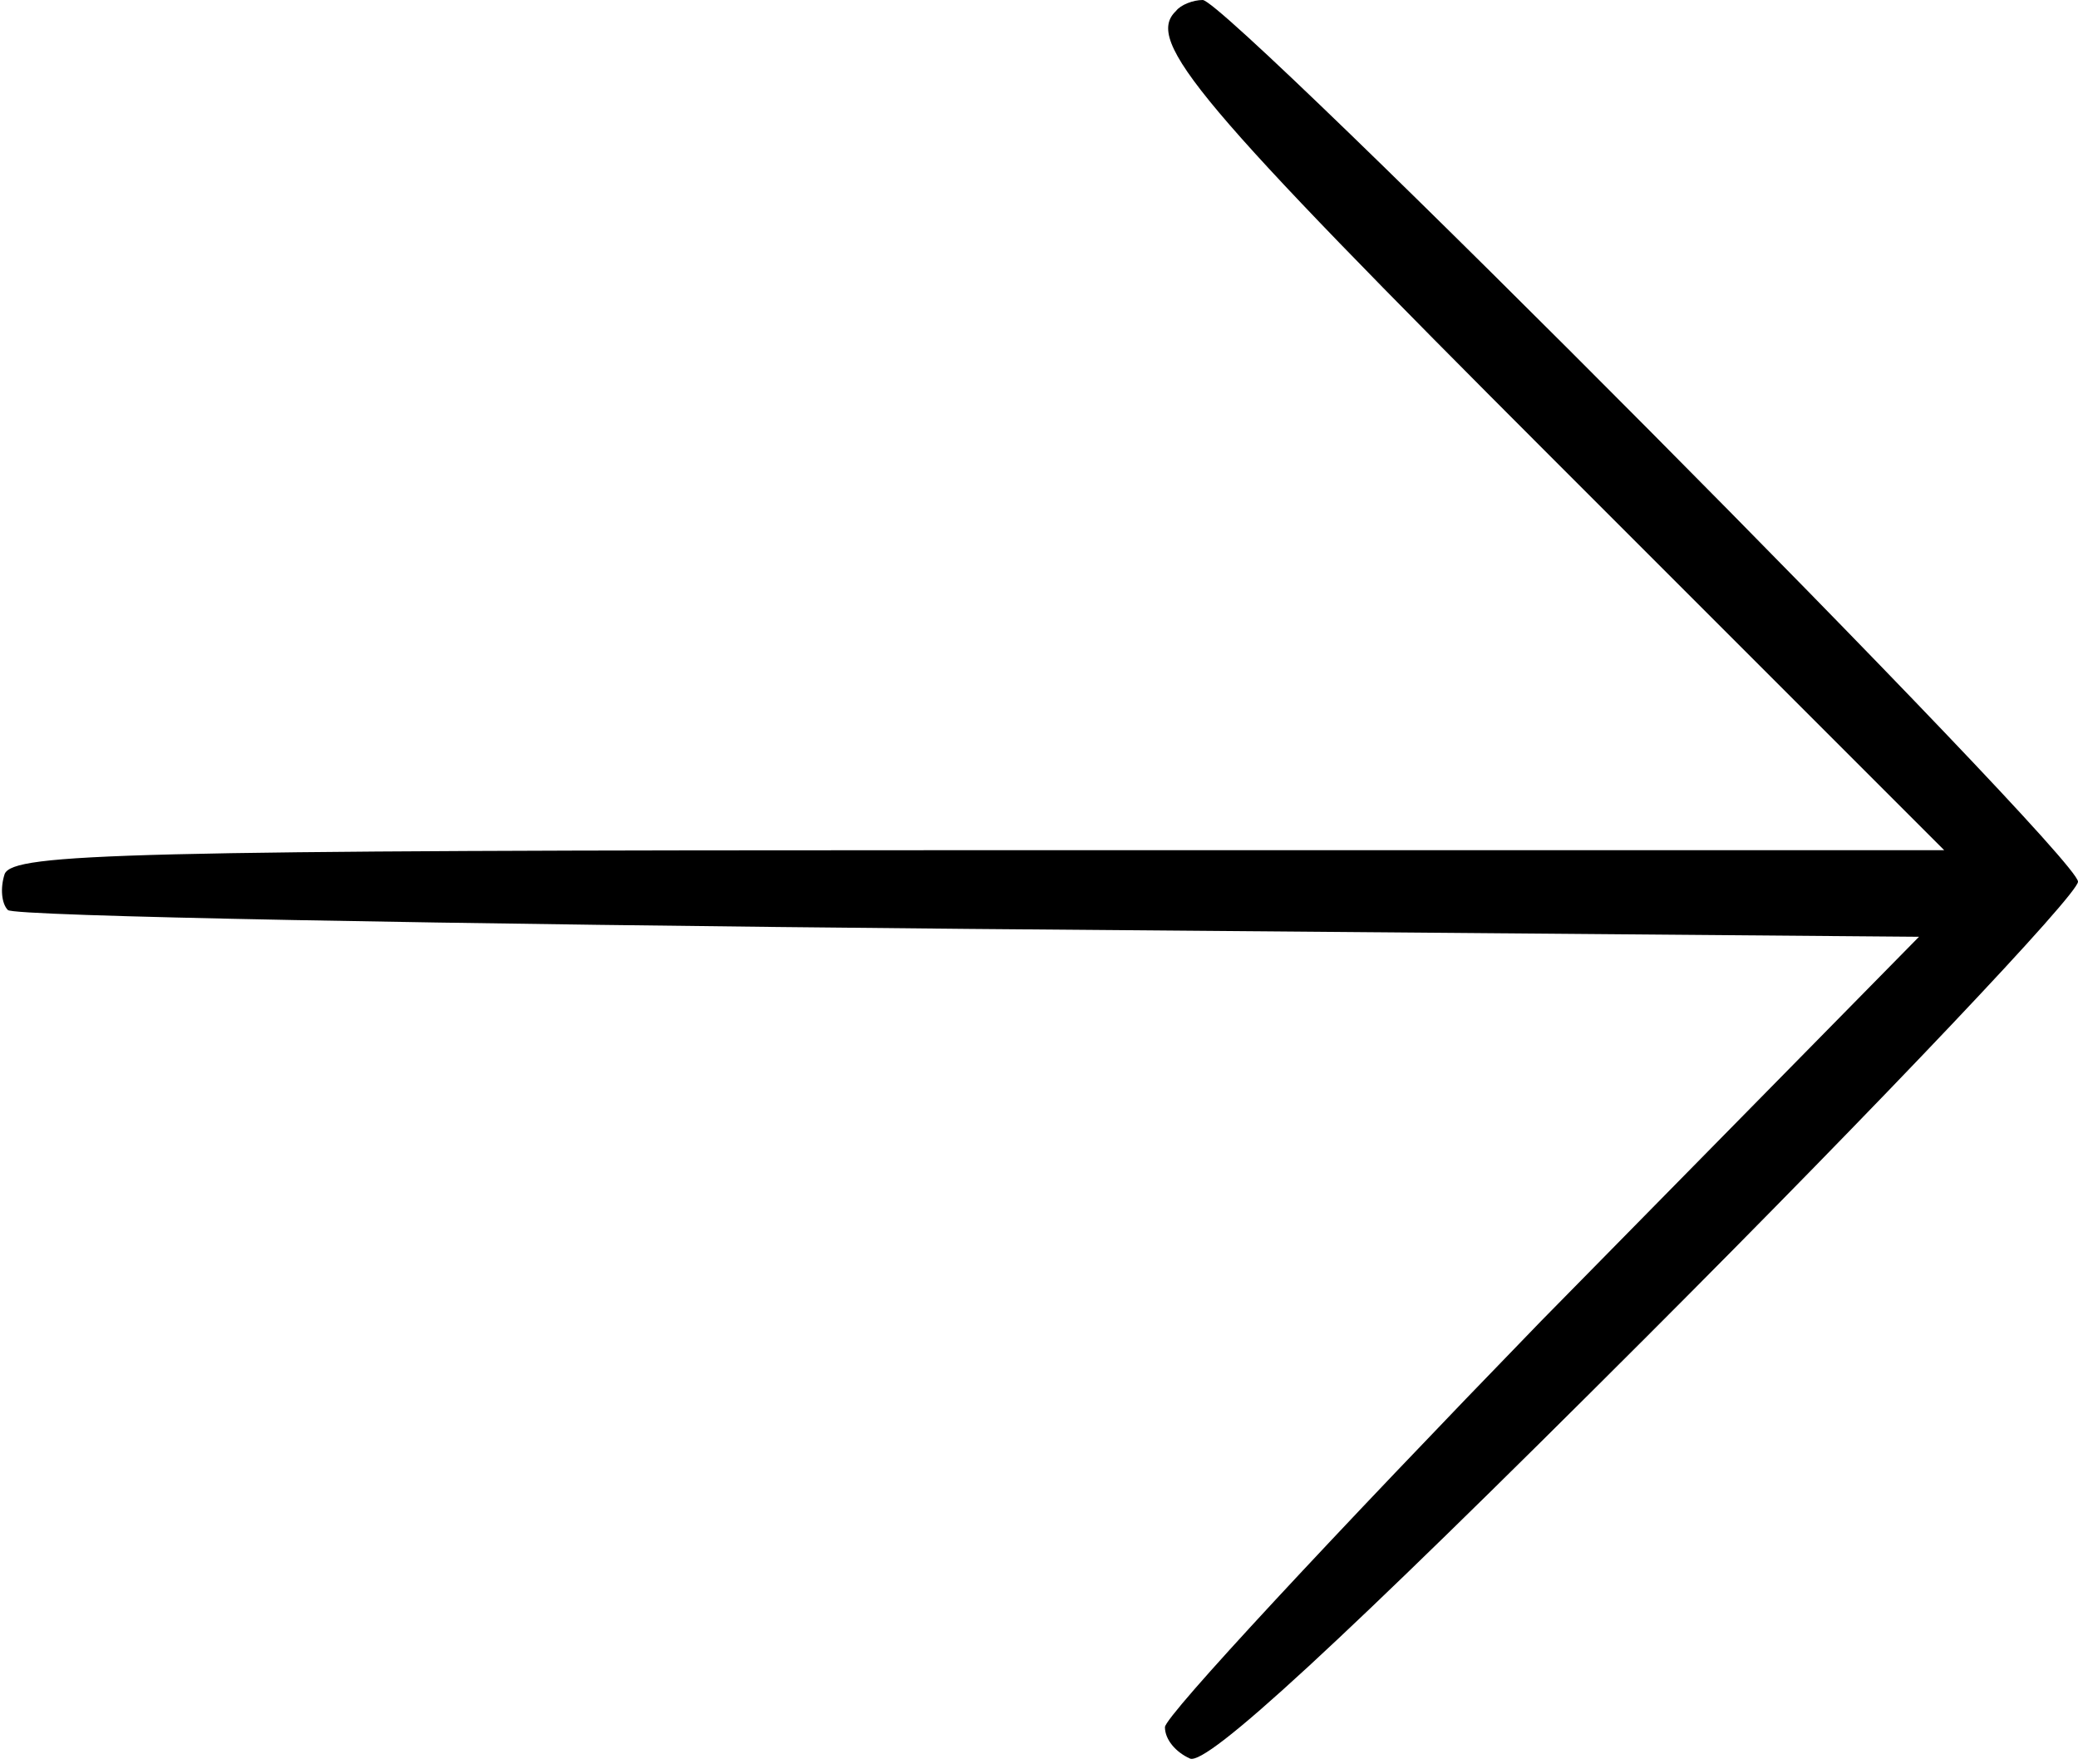
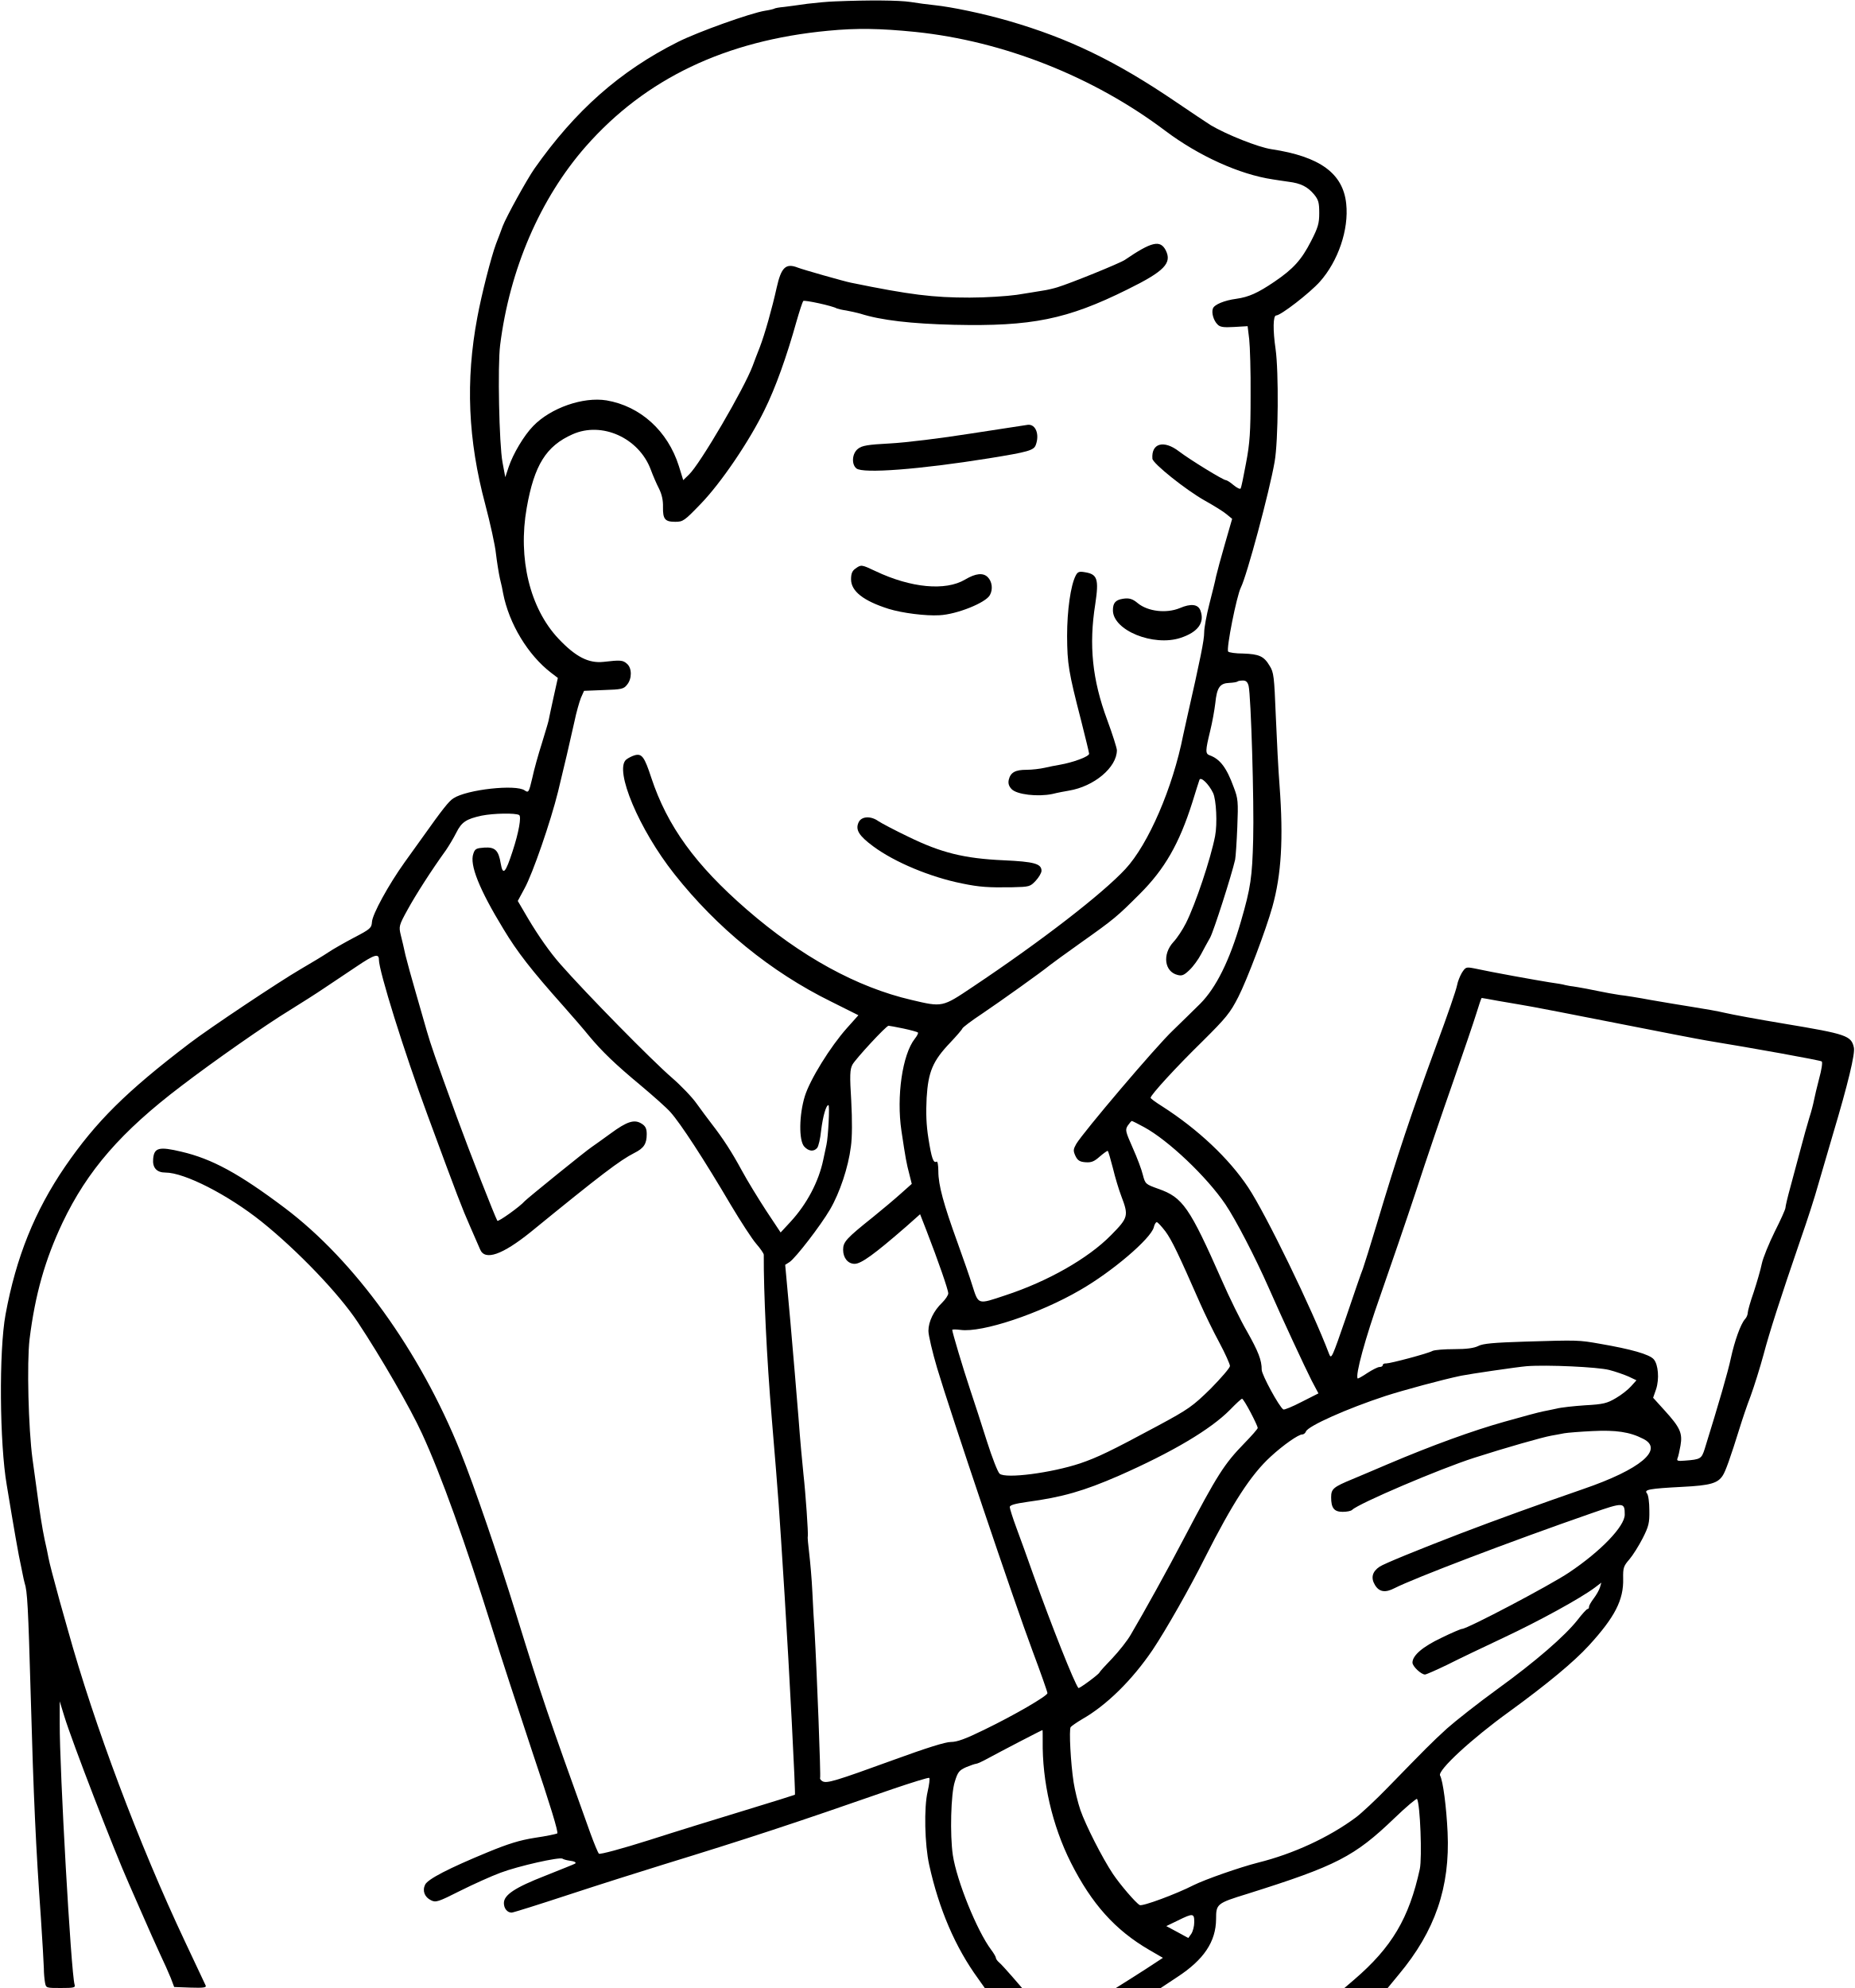
- <svg xmlns="http://www.w3.org/2000/svg" version="1.0" width="132pt" height="112pt" viewBox="0 0 132 112" preserveAspectRatio="xMidYMid meet">
-   <g transform="translate(0,112) scale(0.1,-0.1)" fill="#000000" stroke="none">
-     <path d="M747 1113 c-20 -19 13 -58 240 -285 l248 -248 -613 0 c-543 0 -613 -2 -619 -15 -3 -9 -2 -19 2 -23 3 -4 278 -9 610 -12 l604 -5 -240 -244 c-131 -135 -239 -251 -239 -258 0 -8 7 -16 16 -20 11 -4 93 71 290 268 151 151 274 281 274 289 0 17 -540 560 -556 560 -6 0 -14 -3 -17 -7z" />
+ <svg xmlns="http://www.w3.org/2000/svg" version="1.0" width="935pt" height="1002pt" viewBox="0 0 935 1002" preserveAspectRatio="xMidYMid meet">
+   <g transform="translate(0,1002) scale(0.1,-0.1)" fill="#000000" stroke="none">
+     <path d="M4210 10013 c-36 -1 -99 -7 -140 -12 -41 -6 -94 -13 -118 -16 -24 -2 -46 -6 -50 -9 -4 -2 -24 -7 -45 -10 -74 -12 -337 -106 -439 -157 -293 -147 -518 -346 -724 -639 -39 -56 -142 -243 -160 -290 -7 -19 -22 -60 -34 -90 -24 -65 -72 -251 -94 -370 -60 -319 -47 -617 40 -942 25 -95 50 -207 54 -249 5 -41 14 -98 20 -125 7 -27 14 -60 16 -74 30 -154 125 -311 242 -401 l34 -26 -22 -99 c-12 -54 -23 -107 -25 -117 -2 -10 -18 -62 -34 -115 -17 -53 -39 -131 -48 -174 -17 -72 -19 -75 -38 -62 -43 32 -292 5 -360 -40 -23 -15 -54 -54 -157 -199 -18 -25 -58 -81 -89 -124 -80 -112 -162 -261 -164 -300 -2 -30 -8 -36 -91 -79 -49 -26 -107 -59 -129 -74 -22 -15 -85 -53 -140 -85 -105 -61 -458 -296 -560 -374 -319 -243 -471 -394 -627 -621 -153 -224 -247 -457 -300 -745 -34 -184 -30 -652 6 -860 2 -11 13 -78 25 -150 12 -71 28 -164 36 -205 9 -41 17 -85 20 -98 2 -13 7 -31 9 -40 14 -42 18 -116 31 -572 14 -508 26 -765 51 -1115 8 -116 14 -230 15 -255 0 -25 3 -57 6 -73 5 -27 6 -27 79 -27 67 0 75 2 70 17 -18 59 -76 1088 -75 1318 l0 110 23 -75 c39 -128 251 -677 326 -845 10 -22 40 -92 68 -155 27 -63 67 -151 87 -195 21 -44 46 -100 56 -125 l17 -45 82 -3 c64 -2 81 0 77 10 -3 7 -50 107 -105 223 -232 492 -456 1088 -590 1570 -11 39 -29 104 -41 145 -30 110 -52 192 -57 220 -2 14 -11 54 -19 90 -12 57 -25 138 -41 260 -3 19 -12 85 -20 145 -21 155 -29 487 -15 605 28 225 78 401 166 587 126 264 295 459 601 691 161 123 424 307 544 380 58 36 137 86 175 112 39 26 112 75 163 109 89 60 112 67 112 34 0 -57 127 -464 245 -783 156 -423 172 -464 214 -560 23 -52 46 -105 51 -117 24 -59 112 -28 256 88 353 288 449 361 522 398 48 24 62 46 62 95 0 27 -6 40 -25 52 -37 24 -74 12 -157 -49 -40 -29 -83 -60 -95 -68 -28 -18 -325 -259 -338 -273 -23 -27 -134 -106 -138 -99 -13 23 -139 344 -204 522 -115 316 -130 361 -152 436 -11 39 -36 126 -56 195 -20 69 -43 152 -51 185 -7 33 -18 80 -24 103 -10 42 -9 48 34 126 41 75 121 200 194 301 15 22 39 62 52 88 27 54 50 69 128 86 60 12 171 14 189 3 12 -8 -2 -88 -33 -182 -36 -111 -49 -125 -60 -62 -11 67 -29 83 -82 80 -41 -3 -48 -6 -56 -31 -20 -55 30 -180 152 -380 70 -116 139 -205 302 -388 47 -53 105 -120 129 -150 65 -78 131 -142 261 -250 63 -53 131 -113 150 -135 51 -57 169 -238 305 -469 49 -82 106 -170 127 -194 21 -24 38 -49 38 -55 -1 -188 15 -523 40 -821 38 -458 34 -408 65 -895 24 -383 56 -1002 52 -1006 -1 -1 -112 -36 -247 -77 -135 -41 -355 -109 -489 -152 -136 -43 -247 -73 -252 -68 -5 5 -24 51 -43 103 -220 613 -239 667 -376 1110 -92 297 -210 641 -280 815 -204 506 -532 961 -885 1227 -230 173 -366 247 -520 283 -113 27 -138 21 -143 -36 -4 -45 18 -69 62 -69 96 0 315 -112 484 -247 182 -146 391 -364 486 -508 116 -175 265 -433 323 -560 97 -210 218 -549 353 -980 39 -126 132 -410 205 -630 88 -261 131 -401 124 -406 -6 -3 -57 -14 -113 -22 -76 -12 -134 -30 -236 -72 -199 -82 -303 -136 -317 -164 -15 -31 -3 -63 30 -79 24 -12 36 -8 147 48 66 33 157 74 203 91 90 34 296 80 312 71 6 -4 21 -8 35 -10 25 -3 37 -9 29 -15 -2 -2 -70 -29 -150 -61 -154 -60 -209 -97 -209 -138 0 -27 17 -48 39 -48 8 0 138 41 290 91 152 50 364 117 471 150 436 134 660 208 1157 381 100 34 184 60 187 57 4 -3 0 -34 -8 -69 -19 -80 -15 -266 8 -370 49 -222 131 -414 246 -572 l34 -48 94 0 94 0 -51 59 c-28 32 -57 64 -66 71 -8 7 -15 17 -15 22 0 5 -11 24 -24 41 -71 95 -173 346 -193 477 -15 102 -10 309 10 370 15 49 22 57 57 73 22 9 45 17 50 17 6 0 34 13 63 29 55 30 268 141 272 141 1 0 1 -24 1 -53 -3 -206 48 -428 142 -615 105 -208 223 -340 395 -440 l69 -40 -84 -55 c-46 -29 -99 -64 -118 -75 l-35 -22 113 0 113 0 83 55 c135 88 195 179 196 292 0 77 3 80 159 128 448 141 538 187 740 381 60 58 112 101 114 97 16 -26 26 -296 14 -353 -54 -248 -141 -395 -331 -558 l-49 -42 109 0 109 0 56 68 c183 219 259 440 246 717 -6 127 -23 259 -38 286 -13 26 159 185 349 322 191 139 326 251 401 333 131 143 176 230 173 338 -1 53 2 63 31 96 18 21 48 69 67 106 31 61 35 78 34 141 0 40 -5 78 -12 86 -16 19 10 24 180 33 139 7 177 18 202 57 14 21 38 88 86 242 12 39 36 111 55 160 18 50 47 142 64 205 31 117 84 282 188 585 33 94 72 215 87 270 16 55 50 172 76 260 75 251 112 404 105 435 -13 60 -37 68 -349 120 -133 22 -268 47 -301 55 -33 8 -107 21 -165 30 -58 9 -152 25 -210 35 -58 11 -127 22 -155 25 -27 4 -77 13 -110 20 -33 7 -80 16 -105 20 -25 3 -52 8 -60 10 -8 3 -44 9 -80 14 -63 10 -292 51 -378 70 -42 8 -44 7 -63 -22 -10 -17 -21 -45 -24 -62 -6 -29 -45 -142 -107 -310 -123 -335 -194 -547 -298 -895 -32 -107 -64 -208 -70 -225 -7 -16 -45 -127 -85 -245 -70 -203 -74 -213 -85 -185 -85 225 -319 706 -408 840 -97 146 -253 293 -434 409 -32 20 -58 39 -58 43 0 14 129 155 260 283 122 121 141 145 182 225 44 86 140 340 172 455 45 162 56 341 36 610 -6 74 -14 232 -19 352 -8 198 -10 219 -31 252 -29 49 -53 59 -133 62 -38 0 -72 5 -76 10 -11 12 43 282 64 323 30 59 144 483 170 633 19 105 21 456 5 568 -14 96 -13 170 3 170 23 0 169 113 220 170 92 103 147 263 133 393 -16 153 -132 238 -377 275 -67 10 -227 74 -306 121 -23 15 -102 67 -175 117 -303 206 -541 321 -845 409 -128 37 -286 70 -373 79 -30 3 -84 10 -120 16 -59 9 -214 10 -380 3z m405 -154 c443 -46 897 -225 1260 -499 168 -126 373 -219 540 -244 17 -3 53 -8 80 -12 63 -8 96 -25 129 -64 22 -27 26 -41 26 -94 0 -52 -6 -73 -41 -141 -48 -94 -89 -140 -185 -205 -84 -57 -129 -77 -192 -86 -60 -8 -111 -29 -118 -49 -8 -21 3 -60 23 -80 13 -14 31 -16 84 -13 l68 4 8 -66 c4 -36 8 -164 7 -285 0 -182 -4 -240 -23 -339 -12 -66 -24 -123 -27 -128 -3 -5 -19 3 -36 17 -16 14 -34 25 -39 25 -13 0 -181 103 -236 145 -77 59 -140 41 -134 -37 2 -24 168 -157 264 -211 45 -25 95 -56 110 -69 l28 -23 -36 -125 c-20 -69 -40 -143 -45 -165 -4 -22 -20 -85 -34 -140 -14 -55 -26 -119 -26 -143 0 -38 -18 -128 -87 -432 -8 -36 -16 -74 -19 -86 -52 -264 -175 -549 -291 -674 -116 -125 -422 -362 -771 -595 -152 -102 -151 -102 -307 -65 -276 64 -558 219 -831 456 -259 225 -400 420 -481 664 -34 104 -47 122 -81 114 -15 -4 -35 -14 -46 -23 -60 -53 65 -351 243 -576 214 -271 487 -494 790 -643 l138 -69 -58 -65 c-83 -93 -186 -259 -212 -343 -29 -94 -31 -223 -3 -254 22 -24 48 -27 65 -7 7 8 16 47 20 87 9 73 25 129 37 129 7 0 -1 -161 -10 -200 -3 -14 -10 -47 -16 -75 -23 -111 -83 -224 -165 -313 l-50 -54 -73 110 c-39 60 -95 151 -123 203 -51 94 -94 160 -152 235 -18 23 -51 68 -75 101 -23 33 -80 92 -125 131 -101 87 -433 425 -562 572 -52 59 -110 141 -164 232 l-51 87 34 63 c41 74 132 338 169 488 32 131 60 251 83 355 9 44 24 96 32 117 l16 36 99 4 c90 3 101 5 118 27 25 30 25 83 0 105 -21 19 -33 20 -119 10 -75 -8 -140 25 -227 117 -144 153 -205 404 -160 659 38 216 98 312 231 371 148 66 334 -18 394 -177 11 -30 30 -74 42 -97 14 -28 21 -59 20 -92 -1 -62 10 -75 62 -75 39 0 46 5 127 89 103 106 246 317 323 475 55 111 111 267 161 446 15 52 30 98 34 103 6 6 150 -25 170 -38 5 -2 26 -7 47 -10 22 -4 53 -11 71 -16 103 -33 257 -51 472 -56 391 -9 570 27 874 178 187 92 226 133 193 198 -28 53 -71 43 -206 -49 -25 -17 -274 -118 -340 -138 -19 -6 -53 -14 -75 -17 -22 -4 -80 -13 -130 -21 -49 -7 -156 -14 -237 -14 -185 0 -300 14 -598 75 -32 6 -246 67 -268 76 -61 24 -84 2 -107 -101 -23 -104 -60 -235 -85 -300 -12 -30 -28 -72 -36 -94 -42 -113 -265 -495 -321 -548 l-29 -28 -22 71 c-56 177 -194 302 -365 331 -118 19 -281 -38 -369 -129 -47 -48 -102 -141 -124 -207 l-17 -51 -14 75 c-17 92 -25 486 -12 590 48 383 202 740 432 1002 301 342 704 534 1221 583 144 14 263 12 441 -6z m1679 -3296 c12 -51 28 -586 23 -773 -5 -191 -12 -243 -62 -415 -57 -197 -125 -333 -204 -413 -31 -31 -94 -92 -139 -136 -83 -78 -453 -514 -487 -572 -15 -27 -16 -34 -4 -60 11 -23 22 -30 51 -32 29 -2 43 3 72 29 20 17 38 30 40 28 3 -2 14 -41 26 -87 11 -46 30 -109 42 -140 38 -100 36 -109 -52 -198 -115 -117 -319 -233 -533 -303 -141 -47 -134 -49 -167 54 -10 33 -43 128 -73 211 -71 196 -97 291 -97 360 0 31 -4 53 -9 49 -16 -9 -25 16 -41 117 -11 68 -13 129 -9 205 8 131 31 186 119 278 31 33 59 65 61 71 2 6 47 40 100 75 89 60 301 211 342 245 10 8 80 59 156 113 168 119 182 131 297 246 125 125 198 252 264 460 17 55 33 106 36 114 6 19 47 -20 69 -66 16 -34 22 -155 10 -217 -22 -114 -99 -344 -147 -439 -16 -32 -44 -75 -64 -96 -56 -62 -44 -149 22 -165 22 -6 33 -1 60 25 19 18 45 54 58 79 13 25 34 63 46 84 18 33 108 314 126 393 3 15 8 90 11 165 5 127 4 143 -18 200 -36 99 -69 142 -121 161 -23 8 -22 23 2 122 11 44 22 107 26 140 8 80 23 101 70 103 20 1 39 4 42 7 3 3 15 5 28 5 15 0 23 -8 28 -27z m1260 -1588 c45 -8 95 -16 111 -19 31 -4 318 -60 530 -102 131 -26 378 -74 410 -79 232 -38 572 -99 578 -105 5 -4 -1 -43 -13 -86 -11 -43 -23 -92 -26 -109 -3 -16 -13 -57 -24 -90 -10 -33 -30 -104 -44 -158 -14 -53 -37 -139 -51 -190 -14 -50 -25 -98 -25 -105 0 -7 -24 -61 -54 -120 -29 -59 -59 -132 -65 -161 -6 -30 -25 -95 -41 -144 -17 -48 -30 -95 -30 -104 0 -9 -6 -24 -14 -32 -22 -25 -52 -109 -71 -196 -14 -67 -60 -226 -132 -458 -16 -50 -21 -53 -101 -59 -35 -3 -41 -1 -36 12 4 8 10 37 15 64 11 63 -2 91 -80 177 l-58 64 15 43 c17 52 11 125 -12 151 -22 25 -114 51 -271 78 -107 19 -111 19 -376 11 -160 -5 -214 -10 -237 -22 -22 -11 -59 -16 -122 -16 -50 0 -99 -4 -109 -9 -23 -13 -212 -63 -233 -63 -10 1 -18 -3 -18 -9 0 -5 -7 -9 -16 -9 -9 0 -36 -14 -61 -30 -25 -17 -47 -29 -49 -28 -14 14 38 203 114 418 49 140 131 379 181 530 49 151 133 397 185 545 52 149 105 305 118 347 13 43 25 78 27 78 3 0 41 -7 85 -15z m-3000 -139 c37 -8 70 -17 73 -20 3 -3 -4 -17 -16 -32 -62 -79 -93 -290 -67 -464 21 -140 25 -162 40 -219 l12 -48 -55 -49 c-30 -27 -93 -80 -140 -118 -135 -108 -151 -125 -151 -165 0 -41 24 -71 58 -71 33 0 99 48 259 187 l71 63 32 -82 c60 -155 110 -299 110 -317 0 -9 -14 -30 -31 -47 -42 -40 -69 -95 -69 -142 0 -22 20 -107 44 -188 65 -218 391 -1186 480 -1423 42 -112 76 -209 76 -215 -1 -14 -163 -109 -320 -185 -92 -45 -135 -61 -167 -61 -28 0 -123 -30 -285 -89 -297 -108 -340 -121 -362 -109 -9 5 -14 13 -12 17 4 6 -16 530 -28 741 -3 41 -8 129 -11 195 -3 66 -11 154 -16 196 -5 43 -9 81 -7 85 3 13 -11 217 -22 314 -5 47 -17 175 -25 285 -9 110 -27 328 -41 485 l-26 285 22 14 c31 21 156 183 204 265 49 84 92 212 105 316 7 47 7 135 2 230 -8 129 -7 160 6 184 15 28 170 196 182 196 3 0 37 -6 75 -14z m1213 -497 c122 -66 316 -250 410 -389 52 -77 150 -266 218 -420 67 -153 184 -404 217 -469 l34 -64 -85 -43 c-46 -24 -88 -41 -92 -38 -21 13 -109 175 -109 200 0 49 -17 92 -75 195 -31 53 -88 169 -126 256 -163 369 -197 418 -320 461 -64 23 -66 24 -78 70 -6 26 -29 87 -51 136 -37 84 -39 91 -25 113 9 13 18 23 20 23 3 0 31 -14 62 -31z m108 -526 c32 -44 63 -108 175 -363 23 -52 66 -141 96 -196 30 -56 54 -110 54 -119 0 -9 -44 -60 -97 -114 -91 -89 -110 -103 -268 -188 -238 -128 -303 -159 -391 -189 -145 -48 -374 -78 -405 -52 -9 7 -38 81 -64 163 -26 83 -65 202 -86 265 -36 108 -89 286 -89 297 0 3 19 3 42 0 108 -15 399 82 603 201 162 93 356 259 371 316 3 14 10 26 15 26 5 0 24 -21 44 -47z m2237 -698 c31 -8 74 -23 97 -33 l40 -19 -27 -30 c-15 -17 -49 -44 -77 -60 -44 -26 -63 -31 -155 -36 -58 -4 -123 -11 -145 -17 -22 -5 -53 -11 -68 -14 -16 -3 -103 -26 -194 -52 -157 -44 -362 -118 -588 -214 -55 -24 -135 -57 -177 -75 -97 -40 -108 -49 -108 -92 0 -54 15 -73 58 -73 21 0 42 4 48 10 32 32 440 206 614 262 159 51 345 104 390 112 19 3 49 9 65 12 17 3 80 8 141 11 119 6 189 -4 257 -39 106 -53 -13 -154 -302 -253 -228 -79 -438 -155 -616 -223 -219 -84 -387 -153 -410 -168 -38 -25 -46 -57 -24 -93 21 -35 52 -40 98 -16 98 50 585 236 994 378 161 56 167 56 167 -7 0 -59 -121 -185 -281 -292 -95 -64 -513 -284 -539 -284 -6 0 -53 -20 -104 -45 -95 -45 -146 -89 -146 -125 0 -19 44 -60 63 -60 6 0 56 22 112 49 55 28 183 89 285 137 177 83 387 198 459 252 l33 25 -7 -24 c-4 -13 -18 -38 -31 -55 -13 -17 -24 -36 -24 -42 0 -7 -3 -12 -8 -12 -4 0 -27 -25 -50 -55 -64 -81 -211 -209 -406 -350 -95 -69 -208 -158 -252 -197 -81 -74 -106 -100 -298 -297 -60 -62 -133 -130 -161 -151 -136 -101 -316 -184 -493 -228 -94 -24 -268 -85 -326 -114 -86 -44 -258 -108 -271 -100 -20 11 -98 102 -135 157 -54 81 -138 247 -164 322 -13 38 -28 101 -34 139 -15 96 -24 267 -15 279 5 6 31 24 58 40 123 70 252 197 355 349 67 100 188 313 264 465 139 275 232 419 332 510 63 58 139 111 158 111 8 0 16 7 19 15 11 28 209 116 401 179 90 29 285 82 381 102 44 9 283 44 330 48 102 8 360 -4 417 -19z m-1808 -214 c20 -38 36 -73 36 -78 0 -5 -31 -40 -68 -78 -101 -104 -135 -157 -302 -475 -84 -161 -205 -379 -270 -489 -17 -30 -60 -84 -93 -119 -34 -35 -63 -67 -65 -72 -4 -10 -103 -83 -106 -78 -21 26 -134 311 -228 573 -27 77 -65 182 -84 233 -19 51 -34 99 -34 106 0 10 26 17 88 26 178 24 285 55 462 132 270 119 462 233 560 332 30 31 57 56 61 56 4 0 23 -31 43 -69z m-284 -2569 c0 -21 -7 -47 -15 -59 l-15 -21 -55 30 -56 30 58 28 c77 38 83 37 83 -8z" />
+     <path d="M4895 7835 c-151 -24 -331 -46 -408 -50 -114 -6 -142 -11 -162 -27 -30 -23 -34 -78 -8 -99 32 -27 319 -5 668 51 198 32 226 40 236 67 20 53 0 105 -39 102 -9 -1 -138 -21 -287 -44z" />
+     <path d="M4312 7154 c-16 -11 -22 -25 -22 -54 0 -60 63 -109 190 -149 68 -21 186 -36 255 -32 87 4 235 63 255 102 16 29 11 68 -11 90 -23 23 -60 20 -114 -12 -99 -59 -274 -42 -451 42 -72 34 -73 34 -102 13z" />
+     <path d="M5422 7118 c-25 -49 -43 -174 -43 -304 1 -141 7 -179 71 -427 22 -87 40 -161 40 -166 0 -14 -80 -44 -150 -56 -19 -3 -53 -10 -75 -15 -22 -5 -63 -10 -91 -10 -56 0 -80 -13 -89 -50 -4 -18 0 -32 14 -47 26 -28 132 -40 205 -25 28 7 66 14 84 17 127 21 242 117 242 204 0 10 -22 80 -49 153 -75 202 -93 376 -60 583 19 127 11 151 -53 161 -28 5 -36 2 -46 -18z" />
+     <path d="M5660 7002 c-37 -6 -50 -21 -50 -58 0 -101 204 -184 341 -139 88 29 123 77 100 138 -12 32 -48 36 -104 12 -68 -28 -161 -17 -212 25 -26 22 -44 27 -75 22z" />
+     <path d="M4328 5875 c-17 -37 1 -67 74 -121 108 -80 288 -155 448 -187 87 -18 131 -21 253 -19 86 2 90 3 118 33 16 17 29 40 29 50 0 36 -38 46 -192 53 -198 9 -314 38 -478 118 -69 33 -137 69 -152 79 -39 28 -86 25 -100 -6z" />
  </g>
</svg>
